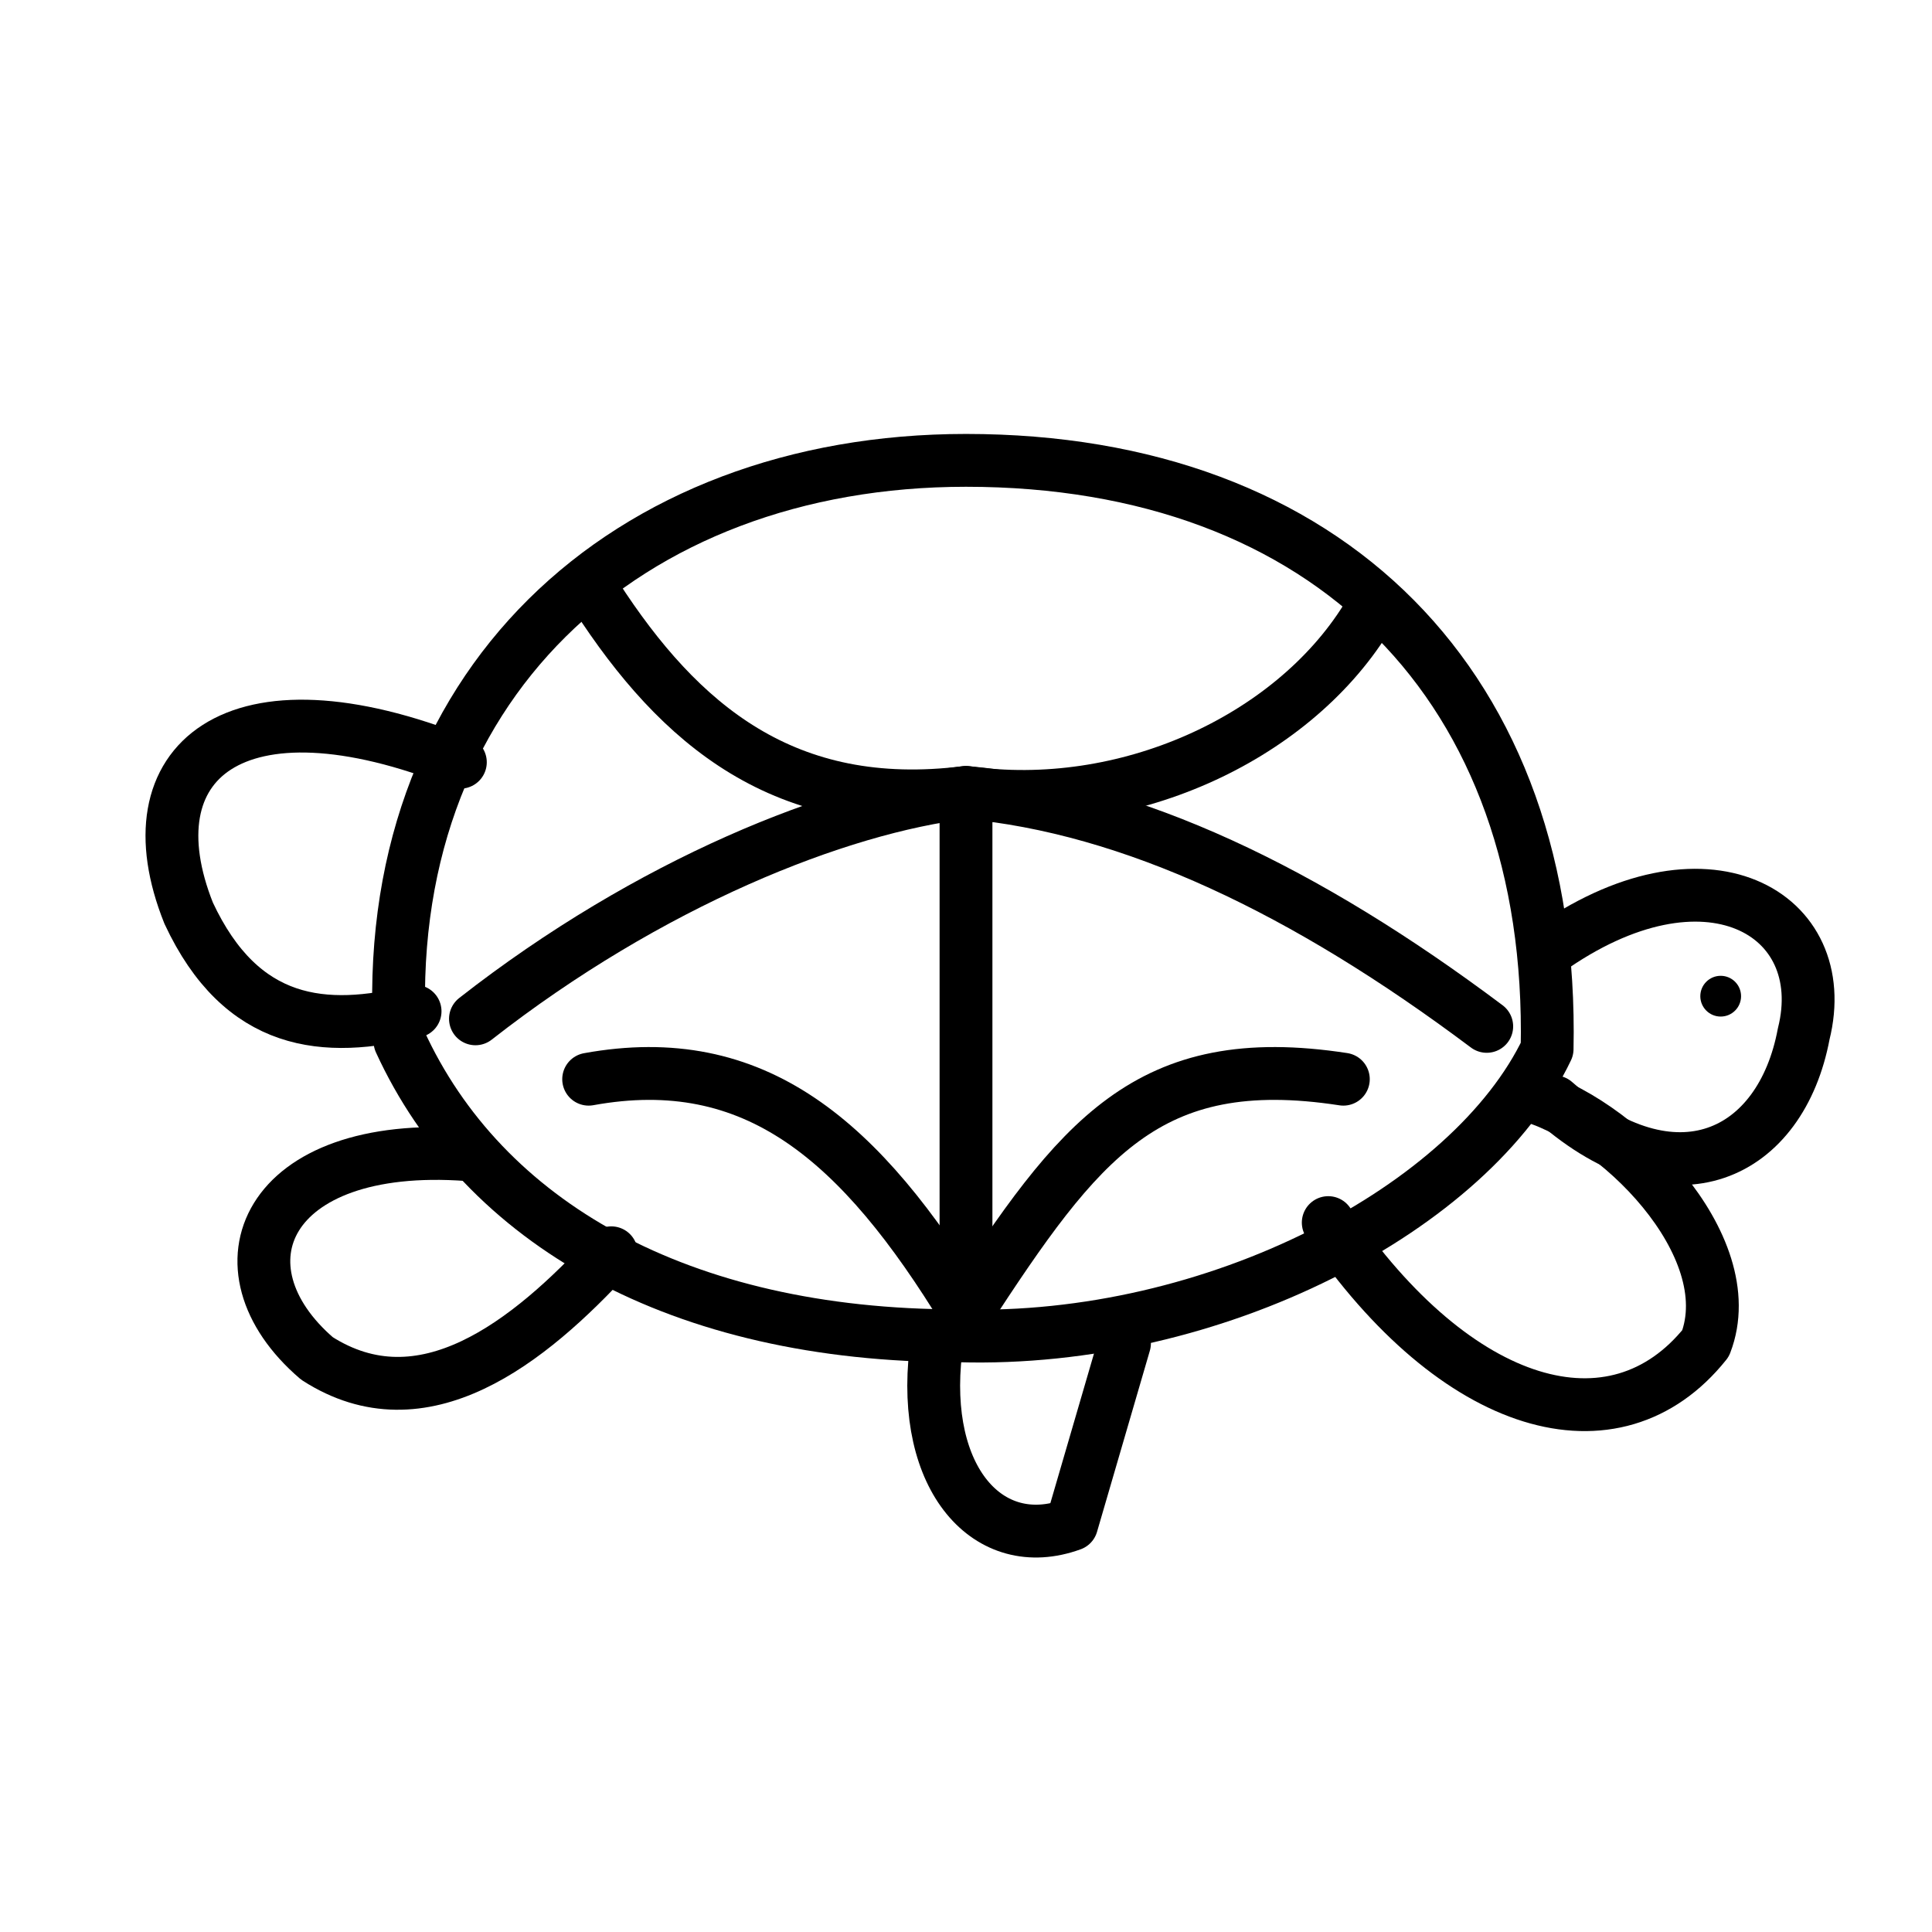
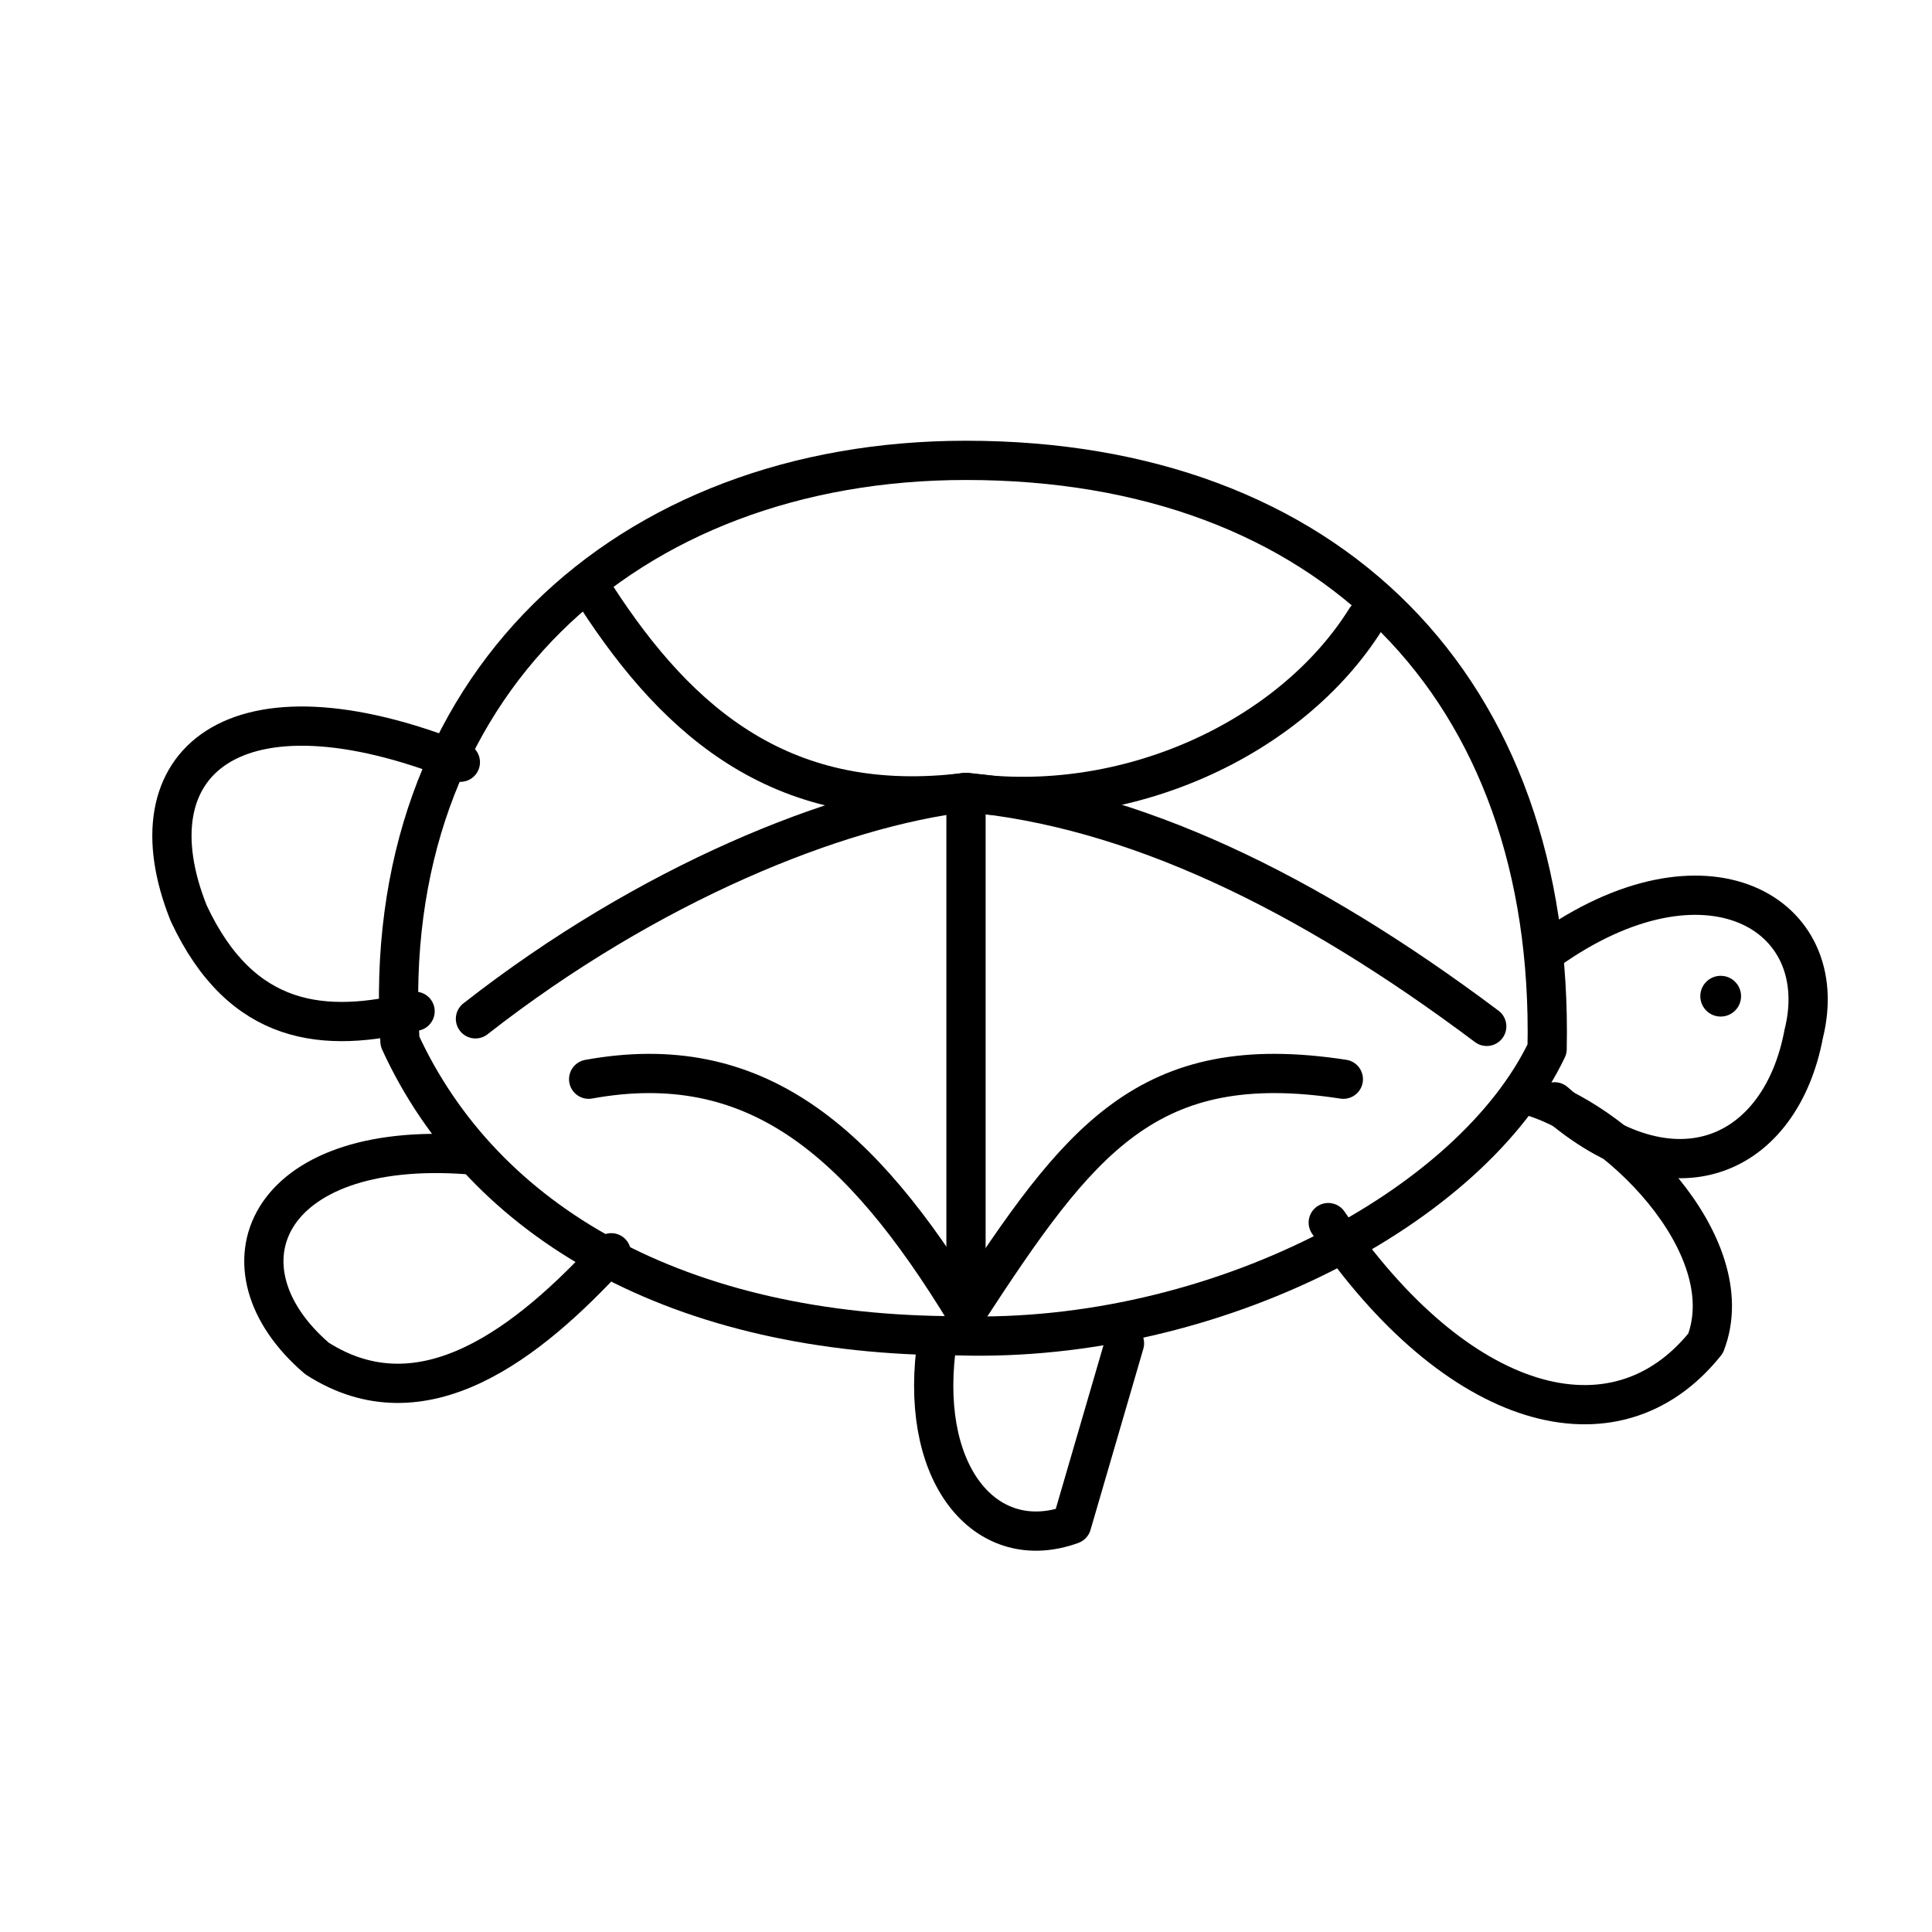
- <svg xmlns="http://www.w3.org/2000/svg" viewBox="0 0 256 256" fill="none" stroke="#000" stroke-width="7" stroke-linecap="round" stroke-linejoin="round">
+ <svg xmlns="http://www.w3.org/2000/svg" viewBox="0 0 256 256" fill="none" stroke="#000" stroke-width="5.2" stroke-linecap="round" stroke-linejoin="round">
  <path d="M53 138C50 91 83 61 128 61C176 61 206 91 205 139C195 160 161 178 127 177C90 177 64 162 53 138Z" />
  <path d="M63 135C86 117 111 107 128 105C150 107 173 118 197 136M128 105V174" />
  <path d="M79 79C90 96 104 108 128 105C149 108 171 98 181 82" />
  <path d="M78 143C100 139 114 151 128 174M178 143C152 139 143 151 128 174" />
  <path d="M205 126C226 111 243 121 239 137C236 153 222 160 206 146" />
  <circle cx="228" cy="132" r="2.7" fill="#000" stroke="none" />
  <path d="M61 101C31 89 17 101 25 121C32 136 43 137 55 134M62 153C35 151 28 168 42 180C56 189 70 178 81 166" />
  <path d="M176 162C193 187 214 193 226 178C231 165 214 148 202 145M124 179C122 196 131 206 142 202L149 178" />
</svg>
